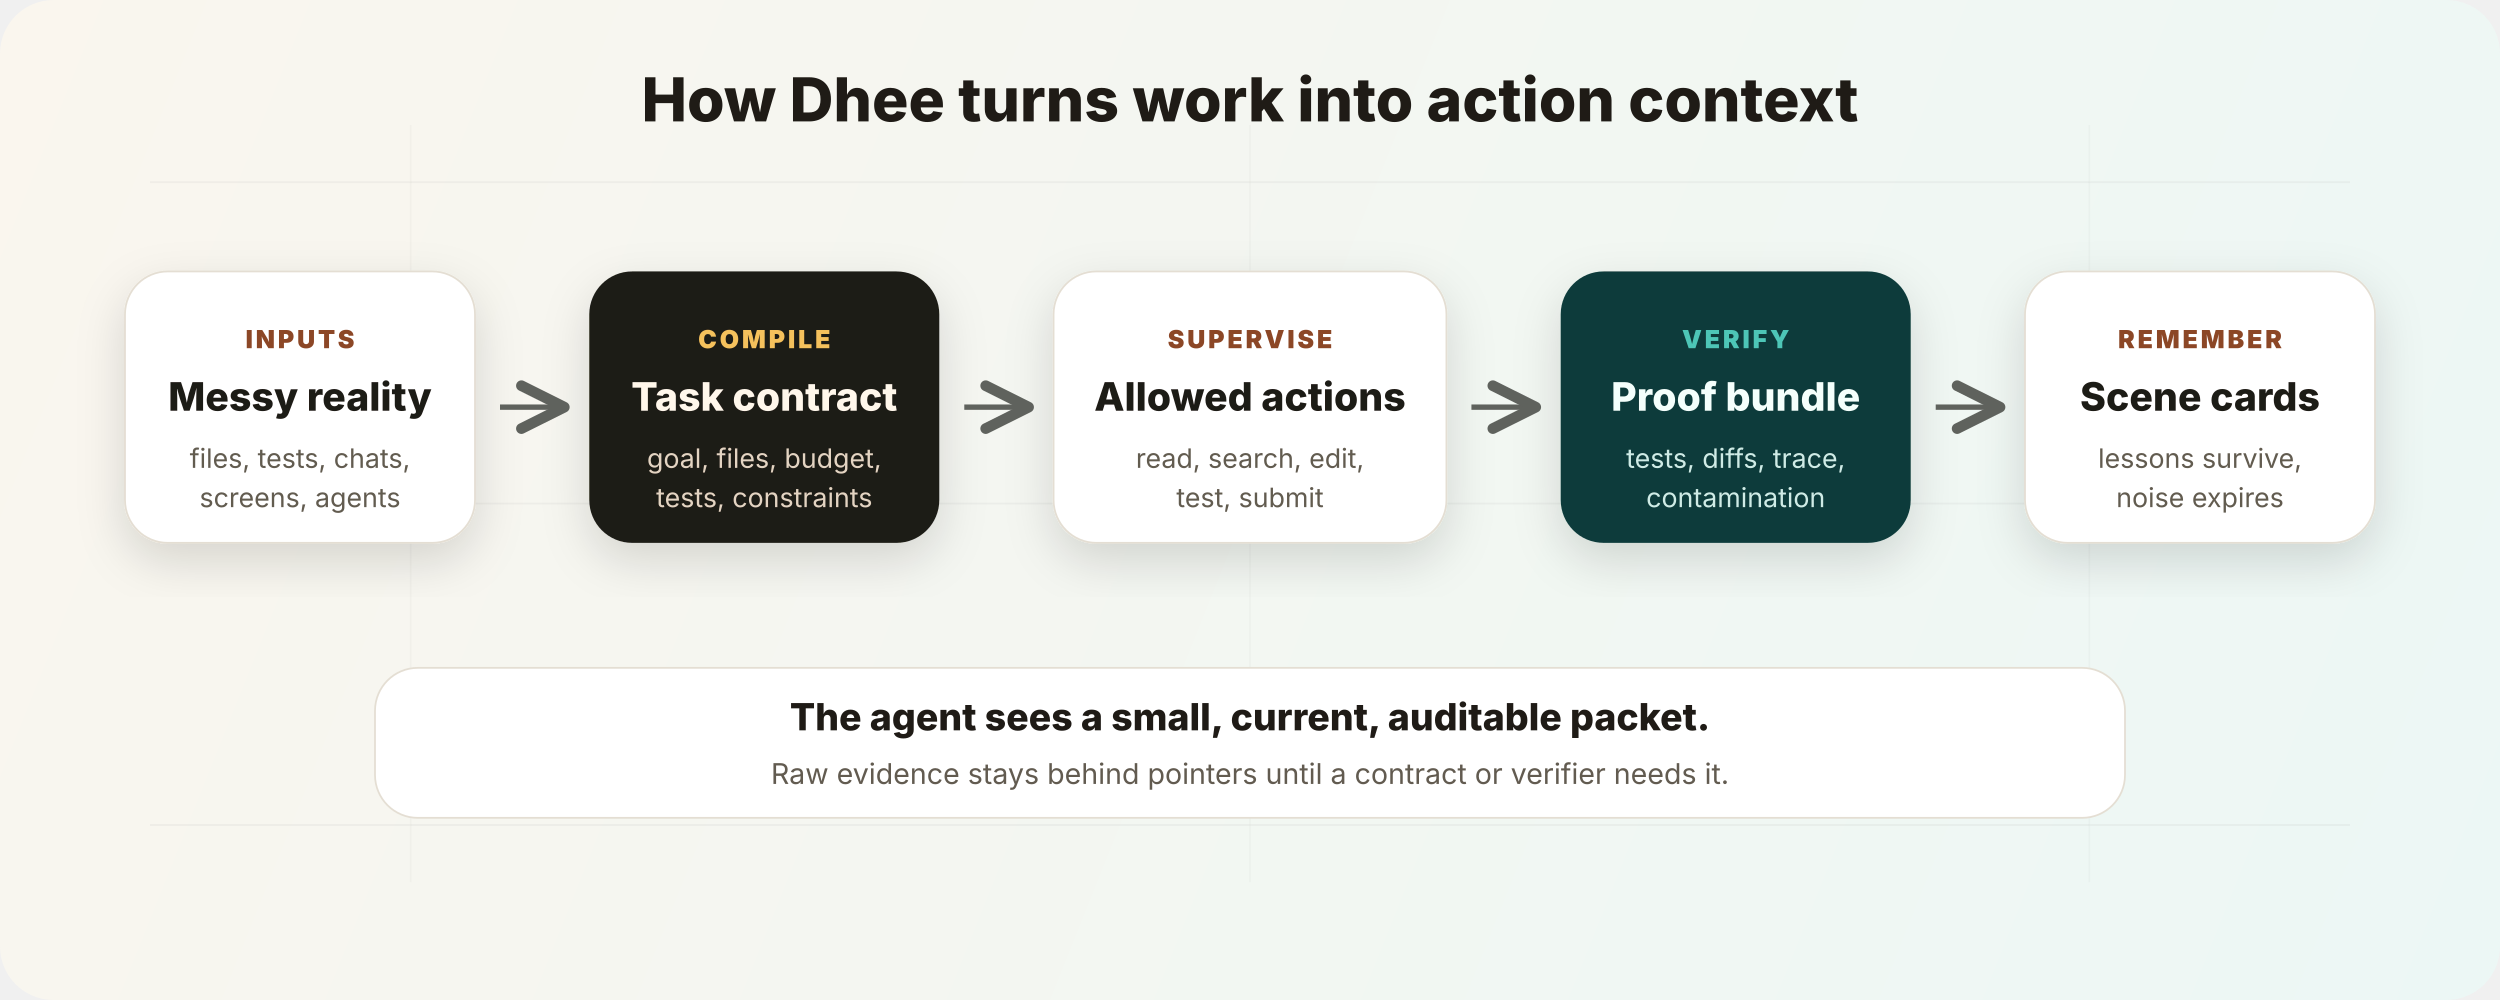
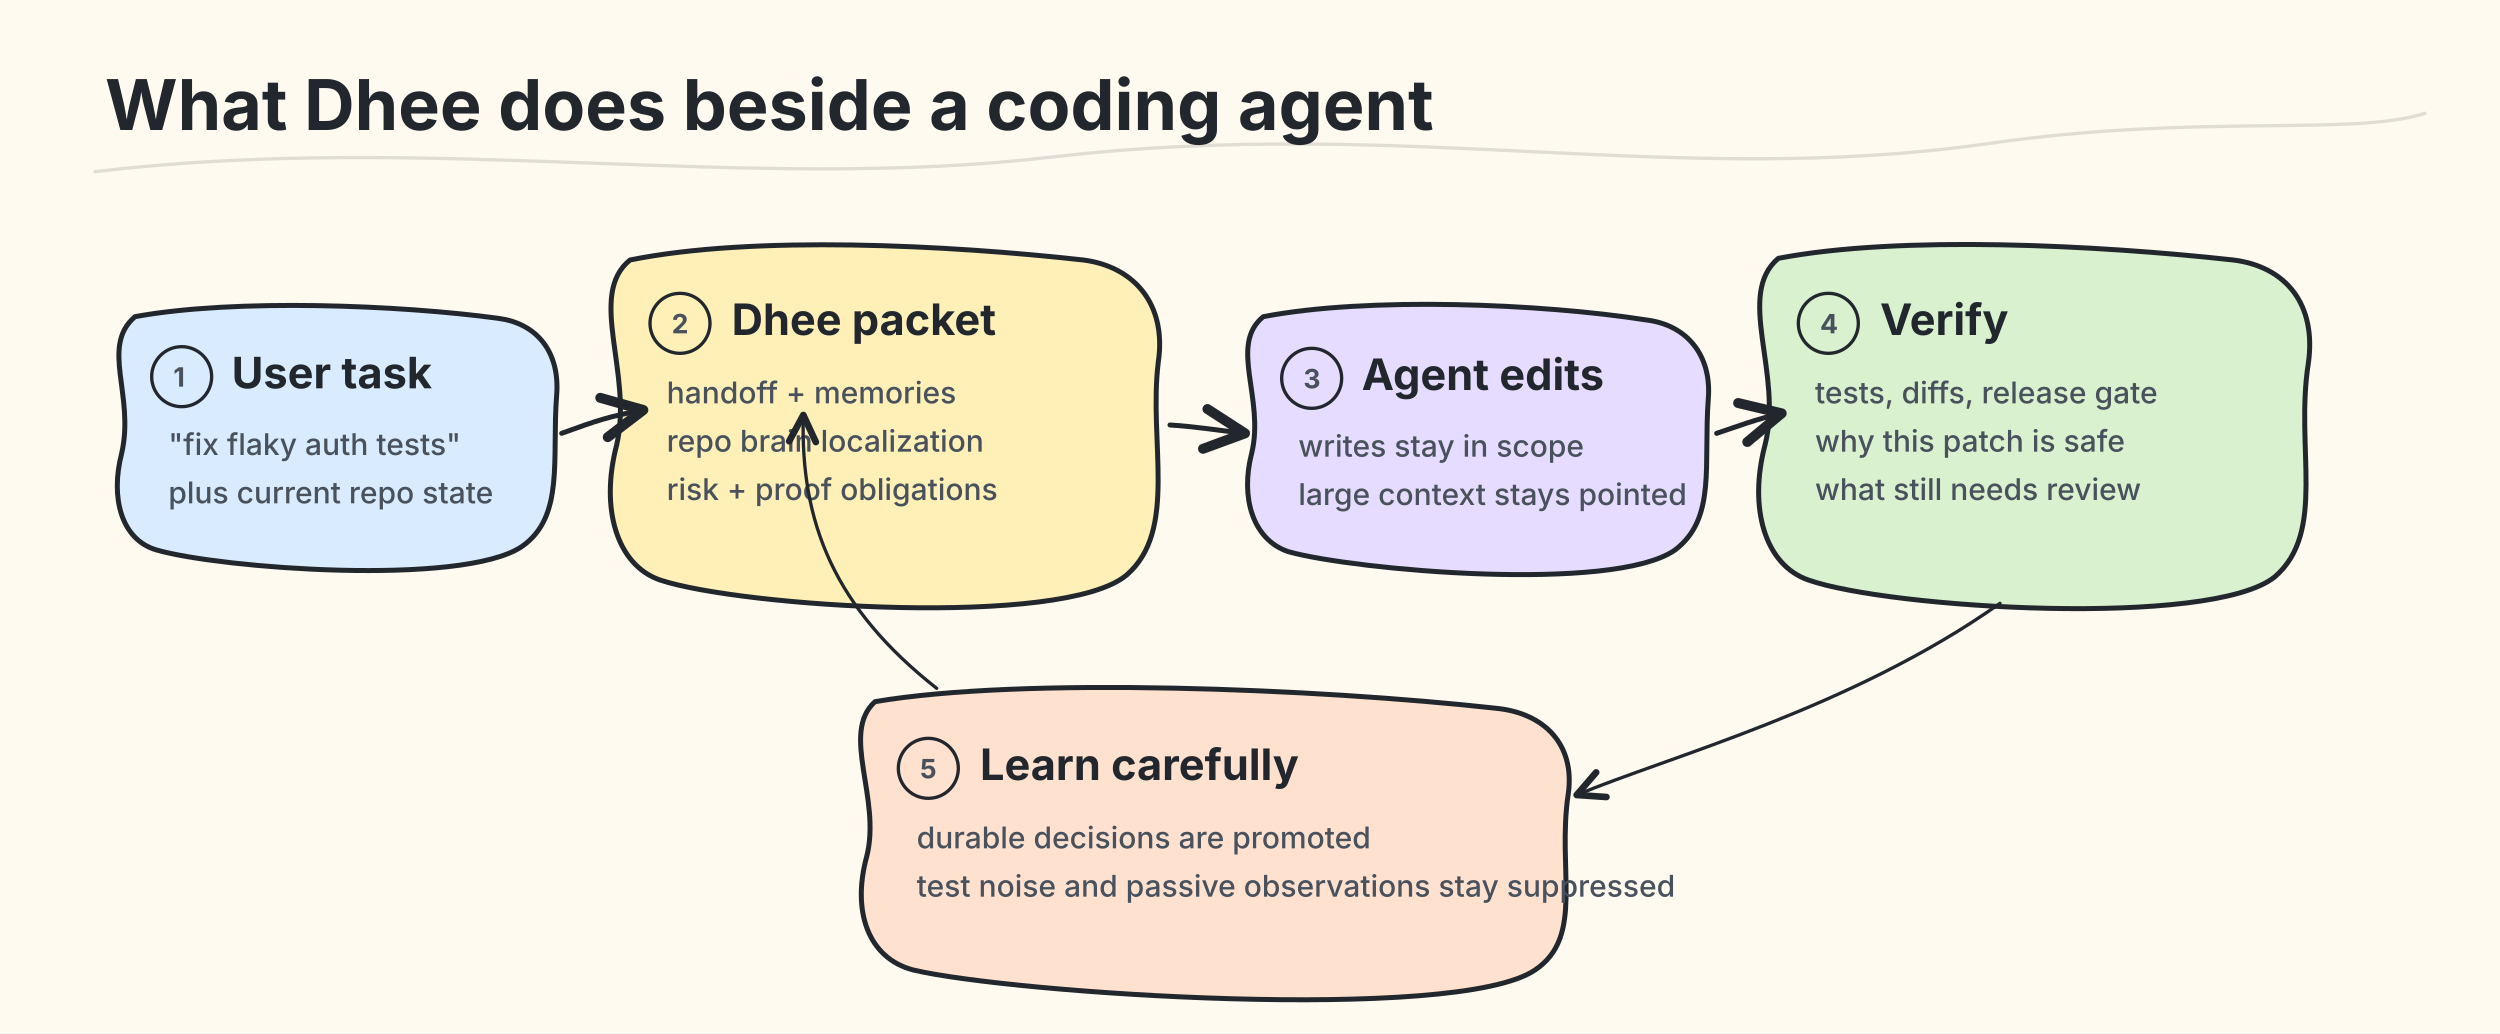
- <svg xmlns="http://www.w3.org/2000/svg" width="1400" height="560" viewBox="0 0 1400 560" fill="none" role="img" aria-labelledby="title desc">
+ <svg xmlns="http://www.w3.org/2000/svg" viewBox="0 0 1500 620" role="img" aria-labelledby="title desc">
  <defs>
-     <linearGradient id="bg" x1="0" y1="0" x2="1400" y2="560" gradientUnits="userSpaceOnUse">
-       <stop offset="0" stop-color="#FAF6EE" />
-       <stop offset="1" stop-color="#ECF7F5" />
-     </linearGradient>
-     <filter id="shadow" x="-20%" y="-20%" width="140%" height="140%">
-       <feDropShadow dx="0" dy="10" stdDeviation="13" flood-color="#17201F" flood-opacity="0.14" />
-     </filter>
    <marker id="arrow" markerWidth="12" markerHeight="12" refX="10" refY="6" orient="auto">
-       <path d="M2 2L10 6L2 10" fill="none" stroke="#5F625D" stroke-width="2" stroke-linecap="round" stroke-linejoin="round" />
+       <path d="M2 2 L10 6 L2 10" fill="none" stroke="#22272e" stroke-width="2" stroke-linecap="round" stroke-linejoin="round" />
    </marker>
+     <style>
+       .paper { fill: #fffaf0; }
+       .ink { stroke: #22272e; stroke-width: 3; stroke-linecap: round; stroke-linejoin: round; fill: none; }
+       .thin { stroke: #22272e; stroke-width: 2; stroke-linecap: round; stroke-linejoin: round; fill: none; }
+       .arrow { marker-end: url(#arrow); }
+       .title { font: 700 42px Inter, ui-sans-serif, system-ui, -apple-system, BlinkMacSystemFont, "Segoe UI", sans-serif; fill: #22272e; }
+       .label { font: 700 26px Inter, ui-sans-serif, system-ui, -apple-system, BlinkMacSystemFont, "Segoe UI", sans-serif; fill: #22272e; }
+       .small { font: 500 18px Inter, ui-sans-serif, system-ui, -apple-system, BlinkMacSystemFont, "Segoe UI", sans-serif; fill: #48515c; }
+       .tiny { font: 700 16px Inter, ui-sans-serif, system-ui, -apple-system, BlinkMacSystemFont, "Segoe UI", sans-serif; fill: #48515c; }
+     </style>
  </defs>
-   <rect width="1400" height="560" rx="30" fill="url(#bg)" />
-   <g opacity="0.28">
-     <path d="M84 102H1316" stroke="#2A2A27" stroke-opacity="0.16" />
-     <path d="M84 282H1316" stroke="#2A2A27" stroke-opacity="0.16" />
-     <path d="M84 462H1316" stroke="#2A2A27" stroke-opacity="0.16" />
-     <path d="M230 70V494" stroke="#2A2A27" stroke-opacity="0.1" />
-     <path d="M700 70V494" stroke="#2A2A27" stroke-opacity="0.1" />
-     <path d="M1170 70V494" stroke="#2A2A27" stroke-opacity="0.1" />
+   <rect class="paper" width="1500" height="620" />
+   <text class="title" x="63" y="78">What Dhee does beside a coding agent</text>
+   <path class="thin" opacity=".14" d="M57 103 C259 79 449 116 633 94 C843 70 1006 113 1194 86 C1320 68 1411 82 1455 68" />
+   <g transform="translate(70 182)">
+     <path d="M11 8 C71 -3 170 1 229 9 C252 12 266 29 264 55 C261 93 269 128 243 146 C207 170 62 159 24 148 C3 142 -4 117 3 90 C11 55 -10 26 11 8 Z" fill="#d9ecff" />
+     <path class="ink" d="M11 8 C71 -3 170 1 229 9 C252 12 266 29 264 55 C261 93 269 128 243 146 C207 170 62 159 24 148 C3 142 -4 117 3 90 C11 55 -10 26 11 8 Z" />
+     <circle cx="39" cy="44" r="18" fill="#fffaf0" class="thin" />
+     <text class="tiny" x="34" y="50">1</text>
+     <text class="label" x="69" y="51">User task</text>
+     <text class="small" x="31" y="91">"fix flaky auth tests"</text>
+     <text class="small" x="31" y="120">plus current repo state</text>
  </g>
-   <text x="700" y="68" text-anchor="middle" fill="#1F1B16" font-family="Inter, ui-sans-serif, system-ui, -apple-system, BlinkMacSystemFont, 'Segoe UI', sans-serif" font-size="34" font-weight="800">How Dhee turns work into action context</text>
-   <g filter="url(#shadow)" font-family="Inter, ui-sans-serif, system-ui, -apple-system, BlinkMacSystemFont, 'Segoe UI', sans-serif">
-     <g transform="translate(70 152)">
-       <rect width="196" height="152" rx="24" fill="#FFFFFF" stroke="#E4DED3" />
-       <text x="98" y="43" text-anchor="middle" fill="#8C4626" font-size="14" font-weight="900" letter-spacing="1.6">INPUTS</text>
-       <text x="98" y="78" text-anchor="middle" fill="#1F1B16" font-size="22" font-weight="800">Messy reality</text>
-       <text x="98" y="110" text-anchor="middle" fill="#625B50" font-size="15">files, tests, chats,</text>
-       <text x="98" y="132" text-anchor="middle" fill="#625B50" font-size="15">screens, agents</text>
-     </g>
-     <g transform="translate(330 152)">
-       <rect width="196" height="152" rx="24" fill="#1F1B16" />
-       <text x="98" y="43" text-anchor="middle" fill="#F5C15C" font-size="14" font-weight="900" letter-spacing="1.6">COMPILE</text>
-       <text x="98" y="78" text-anchor="middle" fill="#FFF7EB" font-size="22" font-weight="800">Task contract</text>
-       <text x="98" y="110" text-anchor="middle" fill="#E3D4C2" font-size="15">goal, files, budget,</text>
-       <text x="98" y="132" text-anchor="middle" fill="#E3D4C2" font-size="15">tests, constraints</text>
-     </g>
-     <g transform="translate(590 152)">
-       <rect width="220" height="152" rx="24" fill="#FFFFFF" stroke="#E4DED3" />
-       <text x="110" y="43" text-anchor="middle" fill="#8C4626" font-size="14" font-weight="900" letter-spacing="1.6">SUPERVISE</text>
-       <text x="110" y="78" text-anchor="middle" fill="#1F1B16" font-size="22" font-weight="800">Allowed actions</text>
-       <text x="110" y="110" text-anchor="middle" fill="#625B50" font-size="15">read, search, edit,</text>
-       <text x="110" y="132" text-anchor="middle" fill="#625B50" font-size="15">test, submit</text>
-     </g>
-     <g transform="translate(874 152)">
-       <rect width="196" height="152" rx="24" fill="#0E3B3A" />
-       <text x="98" y="43" text-anchor="middle" fill="#4DC6B7" font-size="14" font-weight="900" letter-spacing="1.6">VERIFY</text>
-       <text x="98" y="78" text-anchor="middle" fill="#F4FFFC" font-size="22" font-weight="800">Proof bundle</text>
-       <text x="98" y="110" text-anchor="middle" fill="#CFEBE6" font-size="15">tests, diffs, trace,</text>
-       <text x="98" y="132" text-anchor="middle" fill="#CFEBE6" font-size="15">contamination</text>
-     </g>
-     <g transform="translate(1134 152)">
-       <rect width="196" height="152" rx="24" fill="#FFFFFF" stroke="#E4DED3" />
-       <text x="98" y="43" text-anchor="middle" fill="#8C4626" font-size="14" font-weight="900" letter-spacing="1.6">REMEMBER</text>
-       <text x="98" y="78" text-anchor="middle" fill="#1F1B16" font-size="22" font-weight="800">Scene cards</text>
-       <text x="98" y="110" text-anchor="middle" fill="#625B50" font-size="15">lessons survive,</text>
-       <text x="98" y="132" text-anchor="middle" fill="#625B50" font-size="15">noise expires</text>
-     </g>
+   <g transform="translate(365 145)">
+     <path d="M13 11 C87 -4 204 2 285 11 C316 15 335 38 330 72 C324 120 342 173 311 200 C273 232 79 219 31 203 C5 194 -5 160 5 122 C15 79 -13 32 13 11 Z" fill="#fff0b8" />
+     <path class="ink" d="M13 11 C87 -4 204 2 285 11 C316 15 335 38 330 72 C324 120 342 173 311 200 C273 232 79 219 31 203 C5 194 -5 160 5 122 C15 79 -13 32 13 11 Z" />
+     <circle cx="43" cy="49" r="18" fill="#fffaf0" class="thin" />
+     <text class="tiny" x="38" y="55">2</text>
+     <text class="label" x="74" y="56">Dhee packet</text>
+     <text class="small" x="35" y="97">handoff + memories</text>
+     <text class="small" x="35" y="126">repo brain localization</text>
+     <text class="small" x="35" y="155">risk + proof obligations</text>
  </g>
-   <g stroke="#5F625D" stroke-width="3" marker-end="url(#arrow)">
-     <path d="M280 228H316" />
-     <path d="M540 228H576" />
-     <path d="M824 228H860" />
-     <path d="M1084 228H1120" />
+   <g transform="translate(748 182)">
+     <path d="M10 8 C72 -4 176 0 240 10 C264 13 279 31 277 57 C274 97 282 129 257 148 C220 174 64 160 25 149 C4 142 -4 117 3 90 C11 57 -11 25 10 8 Z" fill="#e6dcff" />
+     <path class="ink" d="M10 8 C72 -4 176 0 240 10 C264 13 279 31 277 57 C274 97 282 129 257 148 C220 174 64 160 25 149 C4 142 -4 117 3 90 C11 57 -11 25 10 8 Z" />
+     <circle cx="39" cy="45" r="18" fill="#fffaf0" class="thin" />
+     <text class="tiny" x="34" y="51">3</text>
+     <text class="label" x="69" y="52">Agent edits</text>
+     <text class="small" x="31" y="92">writes stay in scope</text>
+     <text class="small" x="31" y="121">large context stays pointed</text>
  </g>
-   <g font-family="Inter, ui-sans-serif, system-ui, -apple-system, BlinkMacSystemFont, 'Segoe UI', sans-serif">
-     <rect x="210" y="374" width="980" height="84" rx="24" fill="#FFFFFF" stroke="#E4DED3" />
-     <text x="700" y="409" text-anchor="middle" fill="#1F1B16" font-size="21" font-weight="800">The agent sees a small, current, auditable packet.</text>
-     <text x="700" y="439" text-anchor="middle" fill="#625B50" font-size="16">Raw evidence stays behind pointers until a contract or verifier needs it.</text>
+   <g transform="translate(1054 145)">
+     <path d="M13 10 C86 -4 204 2 286 11 C318 15 336 38 331 73 C323 124 342 174 311 201 C273 232 79 220 31 203 C5 194 -5 160 5 122 C16 79 -13 32 13 10 Z" fill="#d9f1cf" />
+     <path class="ink" d="M13 10 C86 -4 204 2 286 11 C318 15 336 38 331 73 C323 124 342 174 311 201 C273 232 79 220 31 203 C5 194 -5 160 5 122 C16 79 -13 32 13 10 Z" />
+     <circle cx="43" cy="49" r="18" fill="#fffaf0" class="thin" />
+     <text class="tiny" x="38" y="55">4</text>
+     <text class="label" x="74" y="56">Verify</text>
+     <text class="small" x="35" y="97">tests, diffs, release gate</text>
+     <text class="small" x="35" y="126">why this patch is safe</text>
+     <text class="small" x="35" y="155">what still needs review</text>
  </g>
+   <path class="ink arrow" d="M337 260 C359 252 365 250 386 246" />
+   <path class="ink arrow" d="M702 255 C718 256 729 258 747 260" />
+   <path class="ink arrow" d="M1030 260 C1045 255 1052 252 1069 248" />
+   <g transform="translate(516 413)">
+     <path d="M9 8 C97 -7 273 0 382 12 C411 15 429 34 425 63 C418 109 435 149 405 169 C358 201 91 183 32 169 C5 162 -5 134 4 101 C13 66 -12 27 9 8 Z" fill="#ffe1cf" />
+     <path class="ink" d="M9 8 C97 -7 273 0 382 12 C411 15 429 34 425 63 C418 109 435 149 405 169 C358 201 91 183 32 169 C5 162 -5 134 4 101 C13 66 -12 27 9 8 Z" />
+     <circle cx="41" cy="48" r="18" fill="#fffaf0" class="thin" />
+     <text class="tiny" x="36" y="54">5</text>
+     <text class="label" x="72" y="55">Learn carefully</text>
+     <text class="small" x="34" y="96">durable decisions are promoted</text>
+     <text class="small" x="34" y="125">test noise and passive observations stay suppressed</text>
+   </g>
+   <path class="thin arrow" d="M1200 362 C1111 425 1001 454 946 477" />
+   <path class="thin arrow" d="M562 413 C501 365 480 314 482 249" />
</svg>
